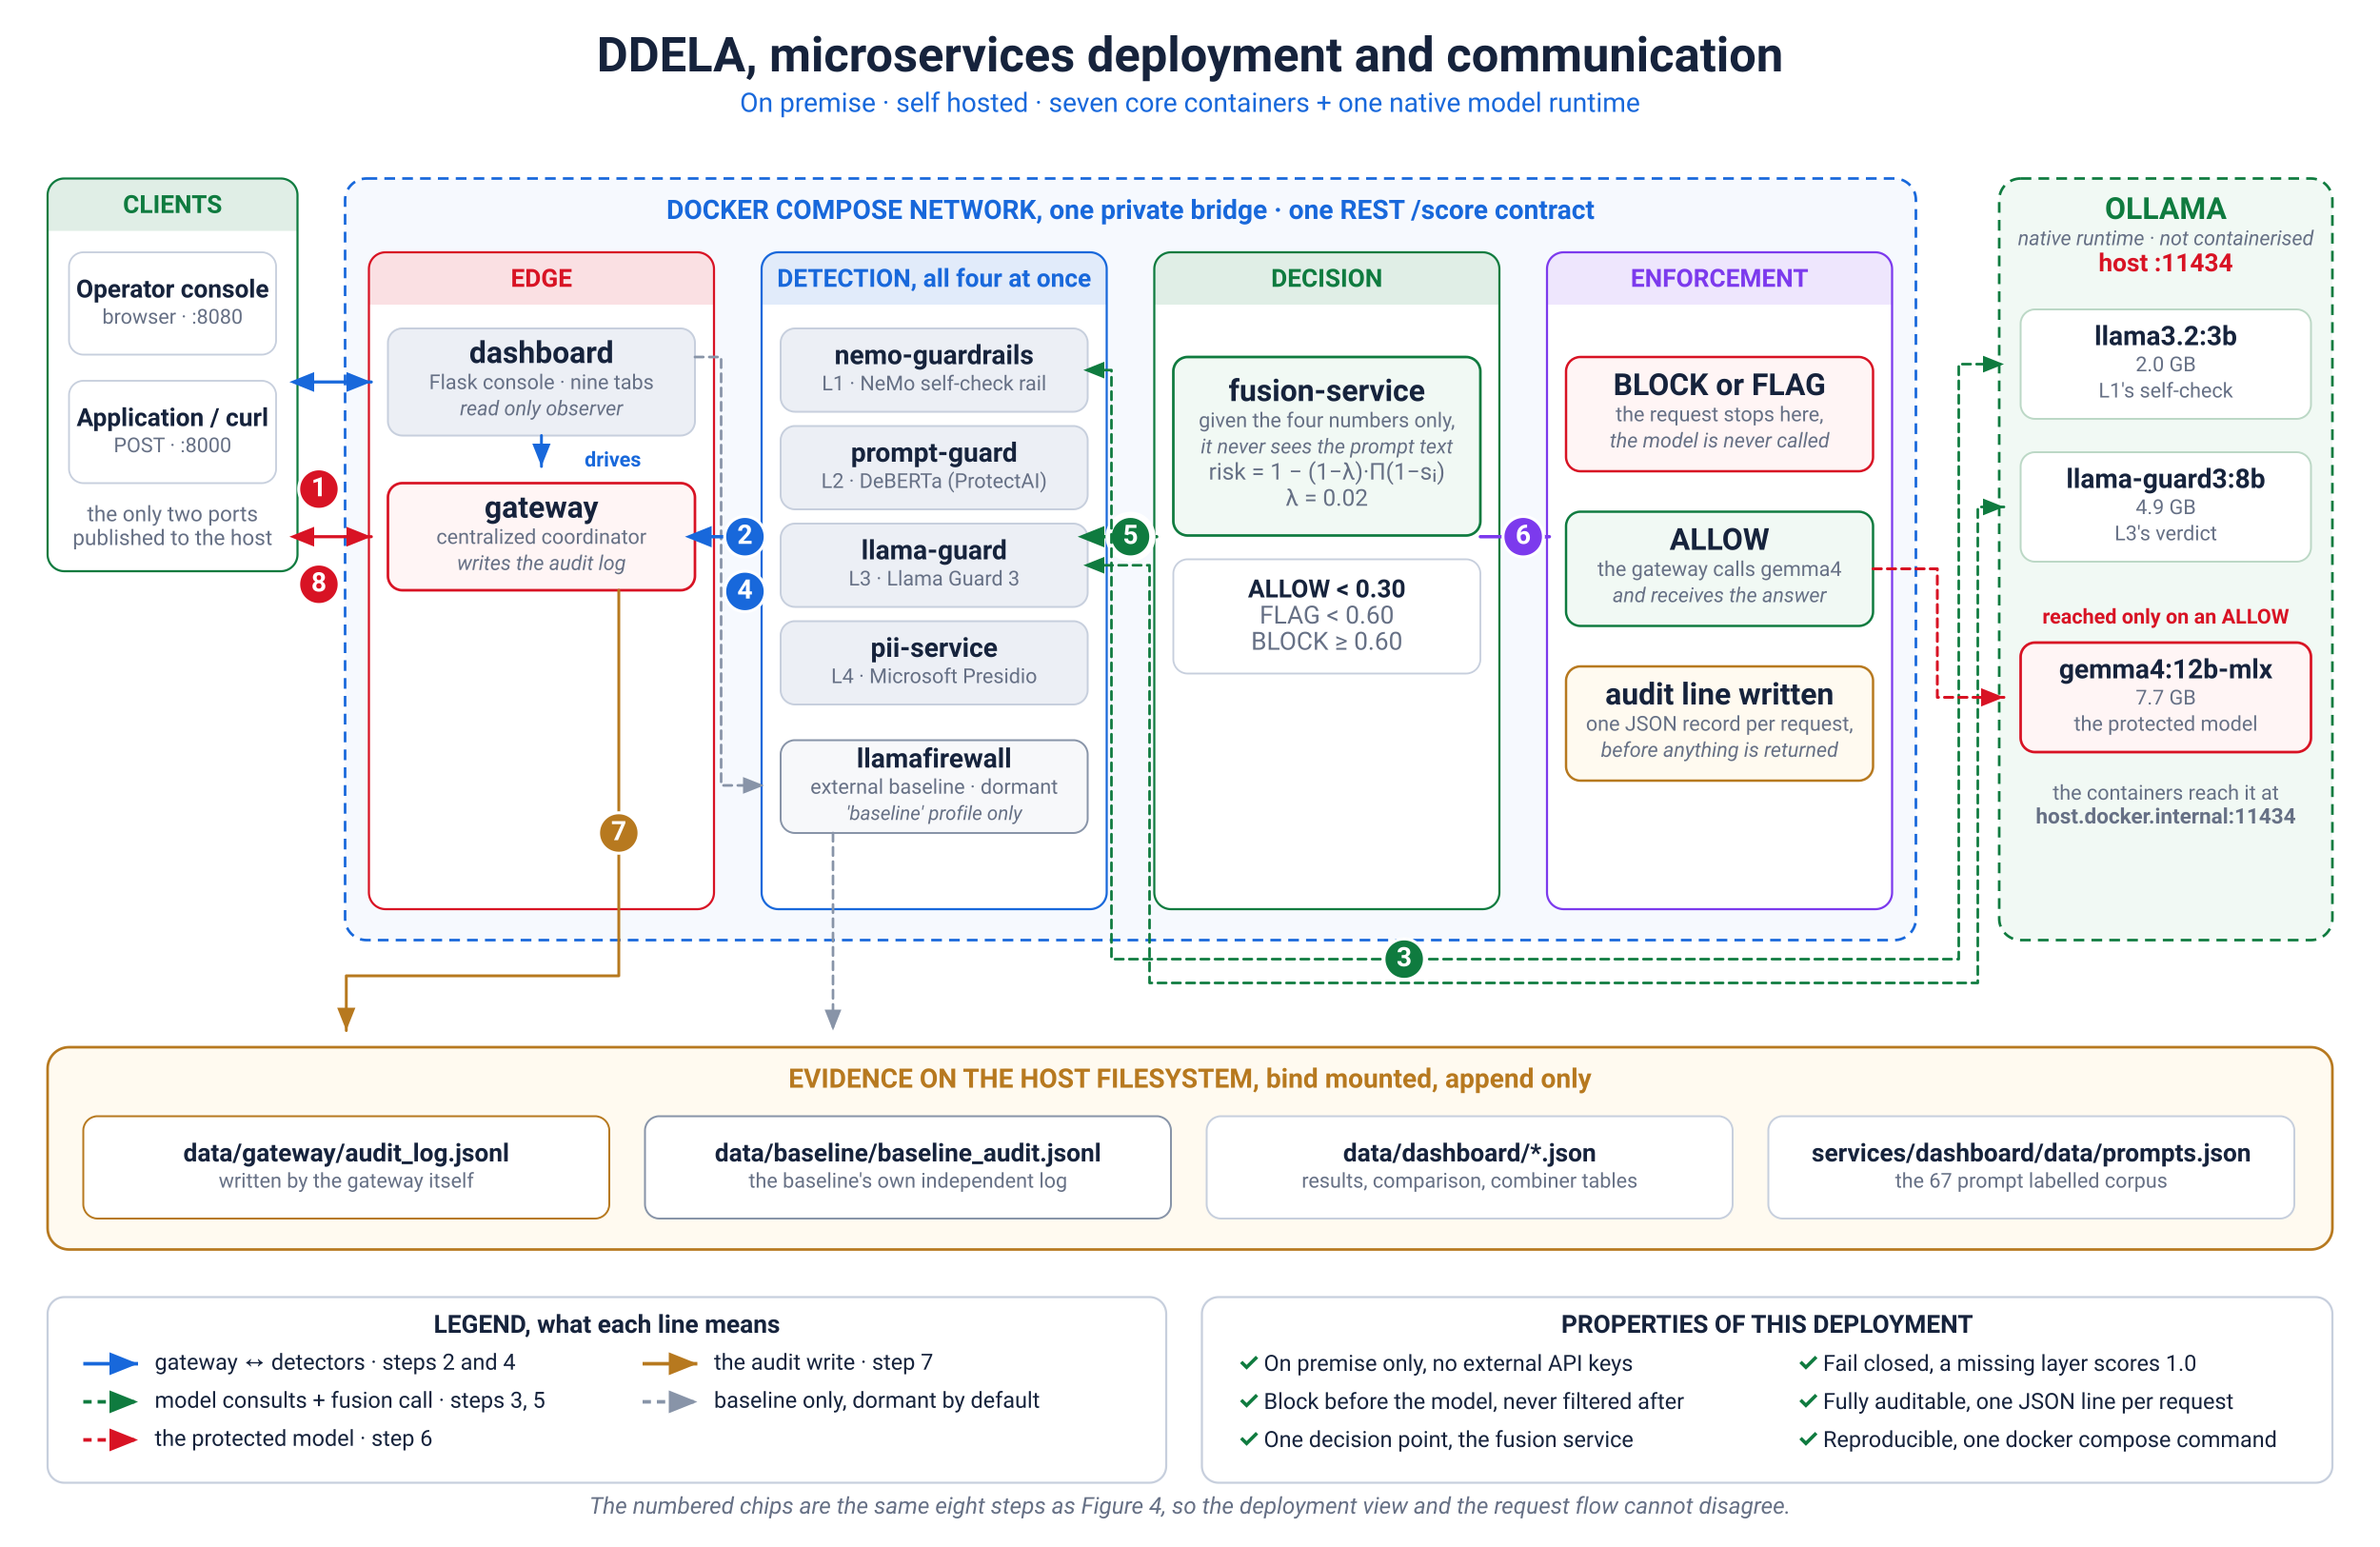
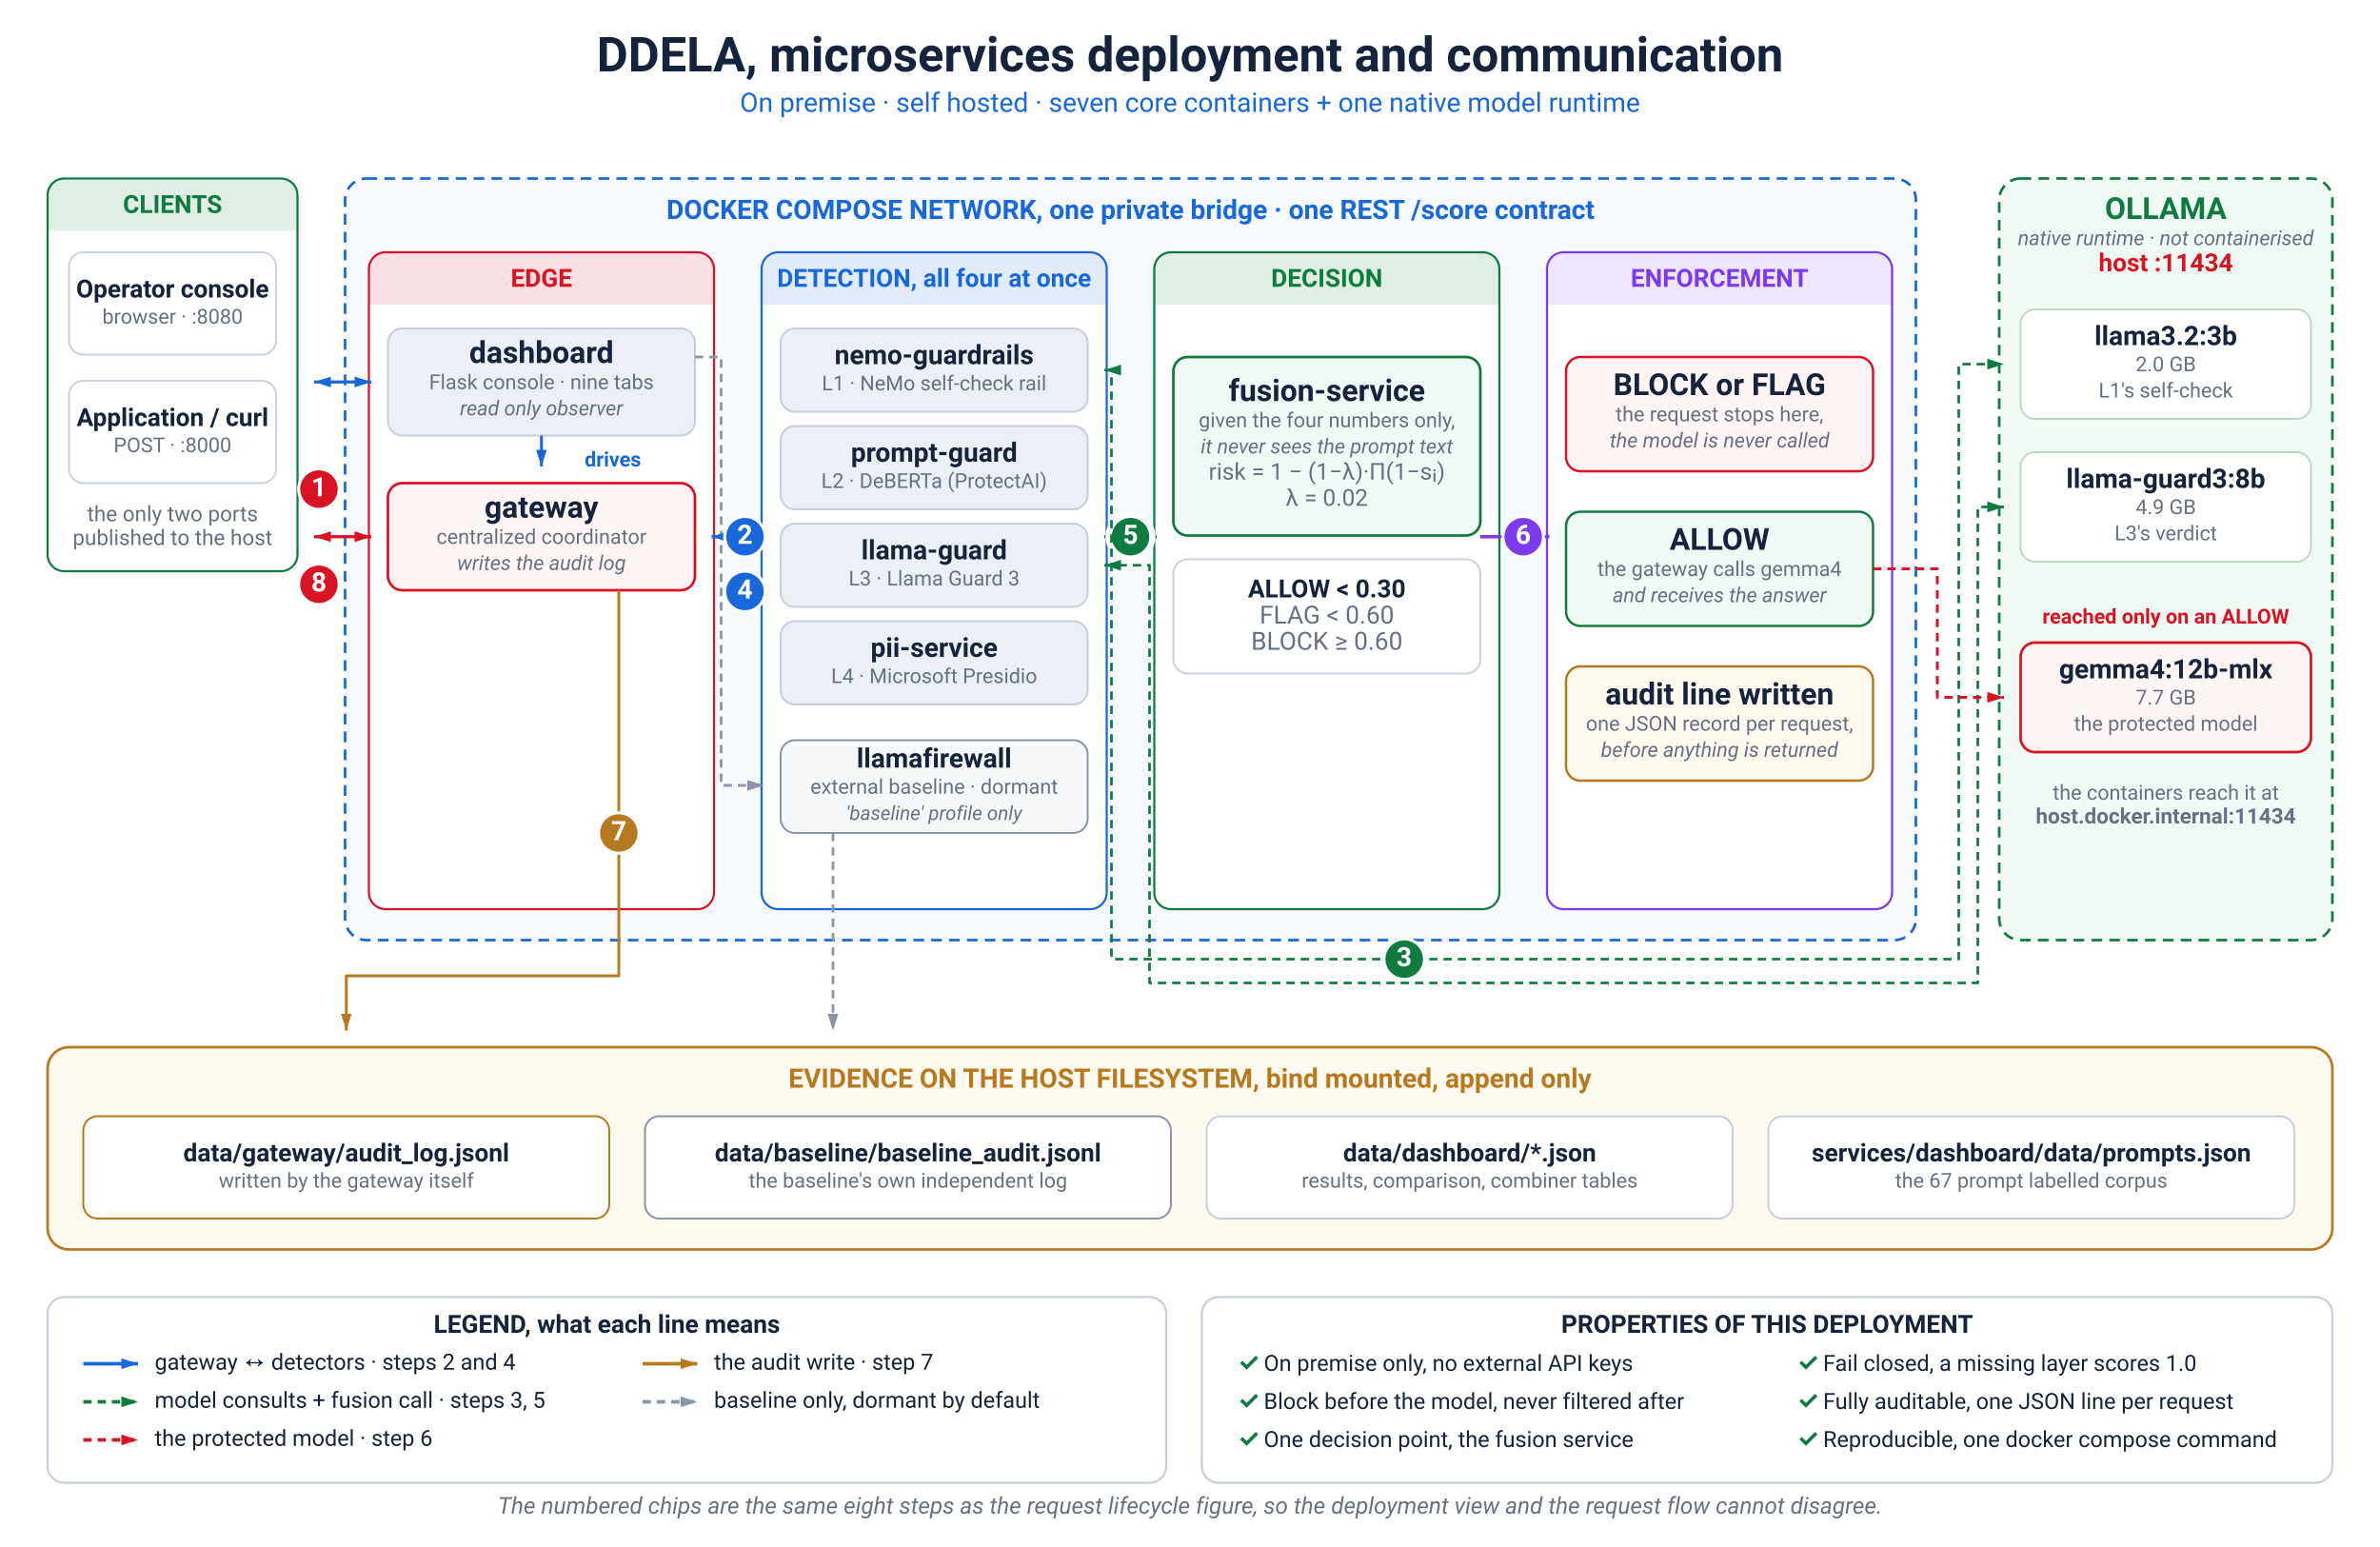
<svg xmlns="http://www.w3.org/2000/svg" viewBox="0 0 2000 1300" width="2000" height="1300" font-family="-apple-system, BlinkMacSystemFont, 'Segoe UI', Roboto, Helvetica, Arial, sans-serif">
  <rect width="2000" height="1300" fill="#ffffff" />
  <defs>
-     <marker id="ar-1f2d47" markerWidth="10" markerHeight="10" refX="8" refY="3.2" orient="auto">
-       <path d="M0,0 L8,3.2 L0,6.4 Z" fill="#1f2d47" />
-     </marker>
-     <marker id="ars-1f2d47" markerWidth="10" markerHeight="10" refX="0" refY="3.2" orient="auto-start-reverse">
-       <path d="M0,0 L8,3.2 L0,6.4 Z" fill="#1f2d47" />
-     </marker>
-     <marker id="ar-d81324" markerWidth="10" markerHeight="10" refX="8" refY="3.2" orient="auto">
-       <path d="M0,0 L8,3.2 L0,6.4 Z" fill="#d81324" />
-     </marker>
-     <marker id="ars-d81324" markerWidth="10" markerHeight="10" refX="0" refY="3.2" orient="auto-start-reverse">
-       <path d="M0,0 L8,3.2 L0,6.4 Z" fill="#d81324" />
-     </marker>
-     <marker id="ar-0f7b3f" markerWidth="10" markerHeight="10" refX="8" refY="3.2" orient="auto">
-       <path d="M0,0 L8,3.2 L0,6.4 Z" fill="#0f7b3f" />
-     </marker>
-     <marker id="ars-0f7b3f" markerWidth="10" markerHeight="10" refX="0" refY="3.2" orient="auto-start-reverse">
-       <path d="M0,0 L8,3.2 L0,6.4 Z" fill="#0f7b3f" />
-     </marker>
-     <marker id="ar-1868db" markerWidth="10" markerHeight="10" refX="8" refY="3.2" orient="auto">
-       <path d="M0,0 L8,3.2 L0,6.4 Z" fill="#1868db" />
-     </marker>
-     <marker id="ars-1868db" markerWidth="10" markerHeight="10" refX="0" refY="3.2" orient="auto-start-reverse">
-       <path d="M0,0 L8,3.2 L0,6.4 Z" fill="#1868db" />
-     </marker>
-     <marker id="ar-7c3aed" markerWidth="10" markerHeight="10" refX="8" refY="3.2" orient="auto">
-       <path d="M0,0 L8,3.2 L0,6.4 Z" fill="#7c3aed" />
-     </marker>
-     <marker id="ars-7c3aed" markerWidth="10" markerHeight="10" refX="0" refY="3.2" orient="auto-start-reverse">
-       <path d="M0,0 L8,3.2 L0,6.4 Z" fill="#7c3aed" />
-     </marker>
-     <marker id="ar-b7791f" markerWidth="10" markerHeight="10" refX="8" refY="3.2" orient="auto">
-       <path d="M0,0 L8,3.2 L0,6.4 Z" fill="#b7791f" />
-     </marker>
-     <marker id="ars-b7791f" markerWidth="10" markerHeight="10" refX="0" refY="3.2" orient="auto-start-reverse">
-       <path d="M0,0 L8,3.2 L0,6.4 Z" fill="#b7791f" />
-     </marker>
-     <marker id="ar-8894a8" markerWidth="10" markerHeight="10" refX="8" refY="3.2" orient="auto">
-       <path d="M0,0 L8,3.2 L0,6.4 Z" fill="#8894a8" />
-     </marker>
-     <marker id="ars-8894a8" markerWidth="10" markerHeight="10" refX="0" refY="3.2" orient="auto-start-reverse">
-       <path d="M0,0 L8,3.2 L0,6.4 Z" fill="#8894a8" />
+     <marker id="ar-1f2d47" markerUnits="userSpaceOnUse" markerWidth="14" markerHeight="9.0" refX="14" refY="4.5" orient="auto">
+       <path d="M0,0 L14,4.5 L0,9.0 Z" fill="#1f2d47" />
+     </marker>
+     <marker id="ars-1f2d47" markerUnits="userSpaceOnUse" markerWidth="14" markerHeight="9.0" refX="0" refY="4.5" orient="auto">
+       <path d="M14,0 L0,4.5 L14,9.0 Z" fill="#1f2d47" />
+     </marker>
+     <marker id="ar-d81324" markerUnits="userSpaceOnUse" markerWidth="14" markerHeight="9.0" refX="14" refY="4.5" orient="auto">
+       <path d="M0,0 L14,4.5 L0,9.0 Z" fill="#d81324" />
+     </marker>
+     <marker id="ars-d81324" markerUnits="userSpaceOnUse" markerWidth="14" markerHeight="9.0" refX="0" refY="4.5" orient="auto">
+       <path d="M14,0 L0,4.5 L14,9.0 Z" fill="#d81324" />
+     </marker>
+     <marker id="ar-0f7b3f" markerUnits="userSpaceOnUse" markerWidth="14" markerHeight="9.0" refX="14" refY="4.5" orient="auto">
+       <path d="M0,0 L14,4.5 L0,9.0 Z" fill="#0f7b3f" />
+     </marker>
+     <marker id="ars-0f7b3f" markerUnits="userSpaceOnUse" markerWidth="14" markerHeight="9.0" refX="0" refY="4.5" orient="auto">
+       <path d="M14,0 L0,4.5 L14,9.0 Z" fill="#0f7b3f" />
+     </marker>
+     <marker id="ar-1868db" markerUnits="userSpaceOnUse" markerWidth="14" markerHeight="9.0" refX="14" refY="4.5" orient="auto">
+       <path d="M0,0 L14,4.5 L0,9.0 Z" fill="#1868db" />
+     </marker>
+     <marker id="ars-1868db" markerUnits="userSpaceOnUse" markerWidth="14" markerHeight="9.0" refX="0" refY="4.5" orient="auto">
+       <path d="M14,0 L0,4.5 L14,9.0 Z" fill="#1868db" />
+     </marker>
+     <marker id="ar-7c3aed" markerUnits="userSpaceOnUse" markerWidth="14" markerHeight="9.0" refX="14" refY="4.5" orient="auto">
+       <path d="M0,0 L14,4.5 L0,9.0 Z" fill="#7c3aed" />
+     </marker>
+     <marker id="ars-7c3aed" markerUnits="userSpaceOnUse" markerWidth="14" markerHeight="9.0" refX="0" refY="4.5" orient="auto">
+       <path d="M14,0 L0,4.5 L14,9.0 Z" fill="#7c3aed" />
+     </marker>
+     <marker id="ar-b7791f" markerUnits="userSpaceOnUse" markerWidth="14" markerHeight="9.0" refX="14" refY="4.5" orient="auto">
+       <path d="M0,0 L14,4.5 L0,9.0 Z" fill="#b7791f" />
+     </marker>
+     <marker id="ars-b7791f" markerUnits="userSpaceOnUse" markerWidth="14" markerHeight="9.0" refX="0" refY="4.5" orient="auto">
+       <path d="M14,0 L0,4.5 L14,9.0 Z" fill="#b7791f" />
+     </marker>
+     <marker id="ar-8894a8" markerUnits="userSpaceOnUse" markerWidth="14" markerHeight="9.0" refX="14" refY="4.5" orient="auto">
+       <path d="M0,0 L14,4.5 L0,9.0 Z" fill="#8894a8" />
+     </marker>
+     <marker id="ars-8894a8" markerUnits="userSpaceOnUse" markerWidth="14" markerHeight="9.0" refX="0" refY="4.5" orient="auto">
+       <path d="M14,0 L0,4.5 L14,9.0 Z" fill="#8894a8" />
    </marker>
  </defs>
  <text x="1000.0" y="60" font-family="-apple-system, BlinkMacSystemFont, 'Segoe UI', Roboto, Helvetica, Arial, sans-serif" font-size="40.5" font-weight="bold" fill="#16233c" text-anchor="middle">DDELA, microservices deployment and communication</text>
  <text x="1000.0" y="94" font-family="-apple-system, BlinkMacSystemFont, 'Segoe UI', Roboto, Helvetica, Arial, sans-serif" font-size="22.5" font-weight="normal" fill="#1868db" text-anchor="middle">On premise · self hosted · seven core containers + one native model runtime</text>
  <rect x="40" y="150" width="210" height="330" rx="14" fill="#ffffff" stroke="#0f7b3f" stroke-width="1.8" />
  <path d="M40,194 L40,164 Q40,150 54,150 L236,150 Q250,150 250,164 L250,194 Z" fill="#0f7b3f" opacity="0.13" />
  <text x="145.0" y="179" font-family="-apple-system, BlinkMacSystemFont, 'Segoe UI', Roboto, Helvetica, Arial, sans-serif" font-size="21.0" font-weight="bold" fill="#0f7b3f" text-anchor="middle">CLIENTS</text>
  <rect x="58" y="212" width="174" height="86" rx="12" fill="#ffffff" stroke="#c7cfdd" stroke-width="1.5" />
  <text x="145.0" y="250.0" font-family="-apple-system, BlinkMacSystemFont, 'Segoe UI', Roboto, Helvetica, Arial, sans-serif" font-size="21.0" font-weight="bold" fill="#16233c" text-anchor="middle">Operator console</text>
  <text x="145.0" y="272.0" font-family="-apple-system, BlinkMacSystemFont, 'Segoe UI', Roboto, Helvetica, Arial, sans-serif" font-size="17.25" font-weight="normal" fill="#667085" text-anchor="middle">browser · :8080</text>
  <rect x="58" y="320" width="174" height="86" rx="12" fill="#ffffff" stroke="#c7cfdd" stroke-width="1.5" />
  <text x="145.0" y="358.0" font-family="-apple-system, BlinkMacSystemFont, 'Segoe UI', Roboto, Helvetica, Arial, sans-serif" font-size="21.0" font-weight="bold" fill="#16233c" text-anchor="middle">Application / curl</text>
  <text x="145.0" y="380.0" font-family="-apple-system, BlinkMacSystemFont, 'Segoe UI', Roboto, Helvetica, Arial, sans-serif" font-size="17.25" font-weight="normal" fill="#667085" text-anchor="middle">POST · :8000</text>
  <text x="145" y="438" font-family="-apple-system, BlinkMacSystemFont, 'Segoe UI', Roboto, Helvetica, Arial, sans-serif" font-size="18.0" font-weight="normal" fill="#667085" text-anchor="middle">the only two ports</text>
  <text x="145" y="458" font-family="-apple-system, BlinkMacSystemFont, 'Segoe UI', Roboto, Helvetica, Arial, sans-serif" font-size="18.0" font-weight="normal" fill="#667085" text-anchor="middle">published to the host</text>
  <rect x="290" y="150" width="1320" height="640" rx="18" fill="#f6f9fe" stroke="#1868db" stroke-width="2.2" stroke-dasharray="9 6" />
  <text x="950.0" y="184" font-family="-apple-system, BlinkMacSystemFont, 'Segoe UI', Roboto, Helvetica, Arial, sans-serif" font-size="22.5" font-weight="bold" fill="#1868db" text-anchor="middle">DOCKER COMPOSE NETWORK, one private bridge · one REST /score contract</text>
  <rect x="310" y="212" width="290" height="552" rx="14" fill="#ffffff" stroke="#d81324" stroke-width="1.8" />
  <path d="M310,256 L310,226 Q310,212 324,212 L586,212 Q600,212 600,226 L600,256 Z" fill="#d81324" opacity="0.13" />
  <text x="455.0" y="241" font-family="-apple-system, BlinkMacSystemFont, 'Segoe UI', Roboto, Helvetica, Arial, sans-serif" font-size="21.0" font-weight="bold" fill="#d81324" text-anchor="middle">EDGE</text>
  <rect x="640" y="212" width="290" height="552" rx="14" fill="#ffffff" stroke="#1868db" stroke-width="1.8" />
  <path d="M640,256 L640,226 Q640,212 654,212 L916,212 Q930,212 930,226 L930,256 Z" fill="#1868db" opacity="0.13" />
  <text x="785.0" y="241" font-family="-apple-system, BlinkMacSystemFont, 'Segoe UI', Roboto, Helvetica, Arial, sans-serif" font-size="21.0" font-weight="bold" fill="#1868db" text-anchor="middle">DETECTION, all four at once</text>
  <rect x="970" y="212" width="290" height="552" rx="14" fill="#ffffff" stroke="#0f7b3f" stroke-width="1.8" />
  <path d="M970,256 L970,226 Q970,212 984,212 L1246,212 Q1260,212 1260,226 L1260,256 Z" fill="#0f7b3f" opacity="0.13" />
  <text x="1115.0" y="241" font-family="-apple-system, BlinkMacSystemFont, 'Segoe UI', Roboto, Helvetica, Arial, sans-serif" font-size="21.0" font-weight="bold" fill="#0f7b3f" text-anchor="middle">DECISION</text>
  <rect x="1300" y="212" width="290" height="552" rx="14" fill="#ffffff" stroke="#7c3aed" stroke-width="1.8" />
  <path d="M1300,256 L1300,226 Q1300,212 1314,212 L1576,212 Q1590,212 1590,226 L1590,256 Z" fill="#7c3aed" opacity="0.13" />
  <text x="1445.0" y="241" font-family="-apple-system, BlinkMacSystemFont, 'Segoe UI', Roboto, Helvetica, Arial, sans-serif" font-size="21.0" font-weight="bold" fill="#7c3aed" text-anchor="middle">ENFORCEMENT</text>
  <rect x="326" y="276" width="258" height="90" rx="12" fill="#eceff5" stroke="#c7cfdd" stroke-width="1.6" />
  <text x="455.0" y="305.0" font-family="-apple-system, BlinkMacSystemFont, 'Segoe UI', Roboto, Helvetica, Arial, sans-serif" font-size="25.5" font-weight="bold" fill="#16233c" text-anchor="middle">dashboard</text>
  <text x="455.0" y="327.0" font-family="-apple-system, BlinkMacSystemFont, 'Segoe UI', Roboto, Helvetica, Arial, sans-serif" font-size="17.25" font-weight="normal" fill="#667085" text-anchor="middle">Flask console · nine tabs</text>
  <text x="455.0" y="349.0" font-family="-apple-system, BlinkMacSystemFont, 'Segoe UI', Roboto, Helvetica, Arial, sans-serif" font-size="17.25" font-weight="normal" fill="#667085" text-anchor="middle" font-style="italic">read only observer</text>
  <rect x="326" y="406" width="258" height="90" rx="12" fill="#fff5f5" stroke="#d81324" stroke-width="2.2" />
  <text x="455.0" y="435.0" font-family="-apple-system, BlinkMacSystemFont, 'Segoe UI', Roboto, Helvetica, Arial, sans-serif" font-size="25.5" font-weight="bold" fill="#16233c" text-anchor="middle">gateway</text>
  <text x="455.0" y="457.0" font-family="-apple-system, BlinkMacSystemFont, 'Segoe UI', Roboto, Helvetica, Arial, sans-serif" font-size="17.25" font-weight="normal" fill="#667085" text-anchor="middle">centralized coordinator</text>
  <text x="455.0" y="479.0" font-family="-apple-system, BlinkMacSystemFont, 'Segoe UI', Roboto, Helvetica, Arial, sans-serif" font-size="17.25" font-weight="normal" fill="#667085" text-anchor="middle" font-style="italic">writes the audit log</text>
  <rect x="656" y="276" width="258" height="70" rx="12" fill="#eceff5" stroke="#c7cfdd" stroke-width="1.6" />
  <text x="785.0" y="306.0" font-family="-apple-system, BlinkMacSystemFont, 'Segoe UI', Roboto, Helvetica, Arial, sans-serif" font-size="22.5" font-weight="bold" fill="#16233c" text-anchor="middle">nemo-guardrails</text>
  <text x="785.0" y="328.0" font-family="-apple-system, BlinkMacSystemFont, 'Segoe UI', Roboto, Helvetica, Arial, sans-serif" font-size="17.25" font-weight="normal" fill="#667085" text-anchor="middle">L1 · NeMo self-check rail</text>
  <rect x="656" y="358" width="258" height="70" rx="12" fill="#eceff5" stroke="#c7cfdd" stroke-width="1.6" />
  <text x="785.0" y="388.0" font-family="-apple-system, BlinkMacSystemFont, 'Segoe UI', Roboto, Helvetica, Arial, sans-serif" font-size="22.5" font-weight="bold" fill="#16233c" text-anchor="middle">prompt-guard</text>
  <text x="785.0" y="410.0" font-family="-apple-system, BlinkMacSystemFont, 'Segoe UI', Roboto, Helvetica, Arial, sans-serif" font-size="17.25" font-weight="normal" fill="#667085" text-anchor="middle">L2 · DeBERTa (ProtectAI)</text>
  <rect x="656" y="440" width="258" height="70" rx="12" fill="#eceff5" stroke="#c7cfdd" stroke-width="1.6" />
  <text x="785.0" y="470.0" font-family="-apple-system, BlinkMacSystemFont, 'Segoe UI', Roboto, Helvetica, Arial, sans-serif" font-size="22.5" font-weight="bold" fill="#16233c" text-anchor="middle">llama-guard</text>
  <text x="785.0" y="492.0" font-family="-apple-system, BlinkMacSystemFont, 'Segoe UI', Roboto, Helvetica, Arial, sans-serif" font-size="17.25" font-weight="normal" fill="#667085" text-anchor="middle">L3 · Llama Guard 3</text>
  <rect x="656" y="522" width="258" height="70" rx="12" fill="#eceff5" stroke="#c7cfdd" stroke-width="1.6" />
  <text x="785.0" y="552.0" font-family="-apple-system, BlinkMacSystemFont, 'Segoe UI', Roboto, Helvetica, Arial, sans-serif" font-size="22.5" font-weight="bold" fill="#16233c" text-anchor="middle">pii-service</text>
  <text x="785.0" y="574.0" font-family="-apple-system, BlinkMacSystemFont, 'Segoe UI', Roboto, Helvetica, Arial, sans-serif" font-size="17.25" font-weight="normal" fill="#667085" text-anchor="middle">L4 · Microsoft Presidio</text>
  <rect x="656" y="622" width="258" height="78" rx="12" fill="#f7f8fa" stroke="#8894a8" stroke-width="1.6" />
  <text x="785.0" y="645.0" font-family="-apple-system, BlinkMacSystemFont, 'Segoe UI', Roboto, Helvetica, Arial, sans-serif" font-size="22.5" font-weight="bold" fill="#16233c" text-anchor="middle">llamafirewall</text>
  <text x="785.0" y="667.0" font-family="-apple-system, BlinkMacSystemFont, 'Segoe UI', Roboto, Helvetica, Arial, sans-serif" font-size="17.25" font-weight="normal" fill="#667085" text-anchor="middle">external baseline · dormant</text>
  <text x="785.0" y="689.0" font-family="-apple-system, BlinkMacSystemFont, 'Segoe UI', Roboto, Helvetica, Arial, sans-serif" font-size="16.5" font-weight="normal" fill="#667085" text-anchor="middle" font-style="italic">'baseline' profile only</text>
  <rect x="986" y="300" width="258" height="150" rx="12" fill="#f1f9f4" stroke="#0f7b3f" stroke-width="2.2" />
  <text x="1115.0" y="337.0" font-family="-apple-system, BlinkMacSystemFont, 'Segoe UI', Roboto, Helvetica, Arial, sans-serif" font-size="25.5" font-weight="bold" fill="#16233c" text-anchor="middle">fusion-service</text>
  <text x="1115.0" y="359.0" font-family="-apple-system, BlinkMacSystemFont, 'Segoe UI', Roboto, Helvetica, Arial, sans-serif" font-size="17.25" font-weight="normal" fill="#667085" text-anchor="middle">given the four numbers only,</text>
  <text x="1115.0" y="381.0" font-family="-apple-system, BlinkMacSystemFont, 'Segoe UI', Roboto, Helvetica, Arial, sans-serif" font-size="17.25" font-weight="normal" fill="#667085" text-anchor="middle" font-style="italic">it never sees the prompt text</text>
  <text x="1115.0" y="403.0" font-family="-apple-system, BlinkMacSystemFont, 'Segoe UI', Roboto, Helvetica, Arial, sans-serif" font-size="19.5" font-weight="normal" fill="#667085" text-anchor="middle">risk = 1 − (1−λ)·Π(1−sᵢ)</text>
  <text x="1115.0" y="425.0" font-family="-apple-system, BlinkMacSystemFont, 'Segoe UI', Roboto, Helvetica, Arial, sans-serif" font-size="19.5" font-weight="normal" fill="#667085" text-anchor="middle">λ = 0.02</text>
  <rect x="986" y="470" width="258" height="96" rx="12" fill="#ffffff" stroke="#c7cfdd" stroke-width="1.5" />
  <text x="1115.0" y="502.0" font-family="-apple-system, BlinkMacSystemFont, 'Segoe UI', Roboto, Helvetica, Arial, sans-serif" font-size="21.0" font-weight="bold" fill="#16233c" text-anchor="middle">ALLOW &lt; 0.30</text>
  <text x="1115.0" y="524.0" font-family="-apple-system, BlinkMacSystemFont, 'Segoe UI', Roboto, Helvetica, Arial, sans-serif" font-size="21.0" font-weight="normal" fill="#667085" text-anchor="middle">FLAG &lt; 0.60</text>
  <text x="1115.0" y="546.0" font-family="-apple-system, BlinkMacSystemFont, 'Segoe UI', Roboto, Helvetica, Arial, sans-serif" font-size="21.0" font-weight="normal" fill="#667085" text-anchor="middle">BLOCK ≥ 0.60</text>
  <rect x="1316" y="300" width="258" height="96" rx="12" fill="#fff5f5" stroke="#d81324" stroke-width="2" />
  <text x="1445.0" y="332.0" font-family="-apple-system, BlinkMacSystemFont, 'Segoe UI', Roboto, Helvetica, Arial, sans-serif" font-size="25.5" font-weight="bold" fill="#16233c" text-anchor="middle">BLOCK or FLAG</text>
  <text x="1445.0" y="354.0" font-family="-apple-system, BlinkMacSystemFont, 'Segoe UI', Roboto, Helvetica, Arial, sans-serif" font-size="17.25" font-weight="normal" fill="#667085" text-anchor="middle">the request stops here,</text>
  <text x="1445.0" y="376.0" font-family="-apple-system, BlinkMacSystemFont, 'Segoe UI', Roboto, Helvetica, Arial, sans-serif" font-size="17.25" font-weight="normal" fill="#667085" text-anchor="middle" font-style="italic">the model is never called</text>
  <rect x="1316" y="430" width="258" height="96" rx="12" fill="#f1f9f4" stroke="#0f7b3f" stroke-width="2" />
  <text x="1445.0" y="462.0" font-family="-apple-system, BlinkMacSystemFont, 'Segoe UI', Roboto, Helvetica, Arial, sans-serif" font-size="25.5" font-weight="bold" fill="#16233c" text-anchor="middle">ALLOW</text>
  <text x="1445.0" y="484.0" font-family="-apple-system, BlinkMacSystemFont, 'Segoe UI', Roboto, Helvetica, Arial, sans-serif" font-size="17.25" font-weight="normal" fill="#667085" text-anchor="middle">the gateway calls gemma4</text>
  <text x="1445.0" y="506.0" font-family="-apple-system, BlinkMacSystemFont, 'Segoe UI', Roboto, Helvetica, Arial, sans-serif" font-size="17.25" font-weight="normal" fill="#667085" text-anchor="middle" font-style="italic">and receives the answer</text>
  <rect x="1316" y="560" width="258" height="96" rx="12" fill="#fffaf0" stroke="#b7791f" stroke-width="2" />
  <text x="1445.0" y="592.0" font-family="-apple-system, BlinkMacSystemFont, 'Segoe UI', Roboto, Helvetica, Arial, sans-serif" font-size="25.5" font-weight="bold" fill="#16233c" text-anchor="middle">audit line written</text>
  <text x="1445.0" y="614.0" font-family="-apple-system, BlinkMacSystemFont, 'Segoe UI', Roboto, Helvetica, Arial, sans-serif" font-size="17.25" font-weight="normal" fill="#667085" text-anchor="middle">one JSON record per request,</text>
  <text x="1445.0" y="636.0" font-family="-apple-system, BlinkMacSystemFont, 'Segoe UI', Roboto, Helvetica, Arial, sans-serif" font-size="17.25" font-weight="normal" fill="#667085" text-anchor="middle" font-style="italic">before anything is returned</text>
  <rect x="1680" y="150" width="280" height="640" rx="18" fill="#f1f9f4" stroke="#0f7b3f" stroke-width="2.2" stroke-dasharray="9 6" />
  <text x="1820.0" y="184" font-family="-apple-system, BlinkMacSystemFont, 'Segoe UI', Roboto, Helvetica, Arial, sans-serif" font-size="25.5" font-weight="bold" fill="#0f7b3f" text-anchor="middle">OLLAMA</text>
  <text x="1820.0" y="206" font-family="-apple-system, BlinkMacSystemFont, 'Segoe UI', Roboto, Helvetica, Arial, sans-serif" font-size="17.25" font-weight="normal" fill="#667085" text-anchor="middle" font-style="italic">native runtime · not containerised</text>
  <text x="1820.0" y="228" font-family="-apple-system, BlinkMacSystemFont, 'Segoe UI', Roboto, Helvetica, Arial, sans-serif" font-size="21.0" font-weight="bold" fill="#d81324" text-anchor="middle">host :11434</text>
  <rect x="1698" y="260" width="244" height="92" rx="12" fill="#ffffff" stroke="#bcd8c6" stroke-width="1.6" />
  <text x="1820.0" y="290.0" font-family="-apple-system, BlinkMacSystemFont, 'Segoe UI', Roboto, Helvetica, Arial, sans-serif" font-size="22.5" font-weight="bold" fill="#16233c" text-anchor="middle">llama3.2:3b</text>
  <text x="1820.0" y="312.0" font-family="-apple-system, BlinkMacSystemFont, 'Segoe UI', Roboto, Helvetica, Arial, sans-serif" font-size="17.25" font-weight="normal" fill="#667085" text-anchor="middle">2.0 GB</text>
  <text x="1820.0" y="334.0" font-family="-apple-system, BlinkMacSystemFont, 'Segoe UI', Roboto, Helvetica, Arial, sans-serif" font-size="17.25" font-weight="normal" fill="#667085" text-anchor="middle">L1's self-check</text>
  <rect x="1698" y="380" width="244" height="92" rx="12" fill="#ffffff" stroke="#bcd8c6" stroke-width="1.6" />
  <text x="1820.0" y="410.0" font-family="-apple-system, BlinkMacSystemFont, 'Segoe UI', Roboto, Helvetica, Arial, sans-serif" font-size="22.5" font-weight="bold" fill="#16233c" text-anchor="middle">llama-guard3:8b</text>
  <text x="1820.0" y="432.0" font-family="-apple-system, BlinkMacSystemFont, 'Segoe UI', Roboto, Helvetica, Arial, sans-serif" font-size="17.25" font-weight="normal" fill="#667085" text-anchor="middle">4.9 GB</text>
  <text x="1820.0" y="454.0" font-family="-apple-system, BlinkMacSystemFont, 'Segoe UI', Roboto, Helvetica, Arial, sans-serif" font-size="17.25" font-weight="normal" fill="#667085" text-anchor="middle">L3's verdict</text>
  <rect x="1698" y="540" width="244" height="92" rx="12" fill="#fff5f5" stroke="#d81324" stroke-width="2.2" />
  <text x="1820.0" y="570.0" font-family="-apple-system, BlinkMacSystemFont, 'Segoe UI', Roboto, Helvetica, Arial, sans-serif" font-size="22.5" font-weight="bold" fill="#16233c" text-anchor="middle">gemma4:12b-mlx</text>
  <text x="1820.0" y="592.0" font-family="-apple-system, BlinkMacSystemFont, 'Segoe UI', Roboto, Helvetica, Arial, sans-serif" font-size="17.25" font-weight="normal" fill="#667085" text-anchor="middle">7.7 GB</text>
  <text x="1820.0" y="614.0" font-family="-apple-system, BlinkMacSystemFont, 'Segoe UI', Roboto, Helvetica, Arial, sans-serif" font-size="17.25" font-weight="normal" fill="#667085" text-anchor="middle">the protected model</text>
  <text x="1820.0" y="524" font-family="-apple-system, BlinkMacSystemFont, 'Segoe UI', Roboto, Helvetica, Arial, sans-serif" font-size="17.25" font-weight="bold" fill="#d81324" text-anchor="middle">reached only on an ALLOW</text>
  <text x="1820.0" y="672" font-family="-apple-system, BlinkMacSystemFont, 'Segoe UI', Roboto, Helvetica, Arial, sans-serif" font-size="17.25" font-weight="normal" fill="#667085" text-anchor="middle">the containers reach it at</text>
  <text x="1820.0" y="692" font-family="-apple-system, BlinkMacSystemFont, 'Segoe UI', Roboto, Helvetica, Arial, sans-serif" font-size="18.0" font-weight="bold" fill="#667085" text-anchor="middle">host.docker.internal:11434</text>
  <rect x="40" y="880" width="1920" height="170" rx="18" fill="#fffaf0" stroke="#b7791f" stroke-width="2.2" />
  <text x="1000" y="914" font-family="-apple-system, BlinkMacSystemFont, 'Segoe UI', Roboto, Helvetica, Arial, sans-serif" font-size="22.5" font-weight="bold" fill="#b7791f" text-anchor="middle">EVIDENCE ON THE HOST FILESYSTEM, bind mounted, append only</text>
  <rect x="70" y="938" width="442" height="86" rx="12" fill="#ffffff" stroke="#b7791f" stroke-width="1.6" />
  <text x="291.0" y="976.0" font-family="-apple-system, BlinkMacSystemFont, 'Segoe UI', Roboto, Helvetica, Arial, sans-serif" font-size="21.0" font-weight="bold" fill="#16233c" text-anchor="middle">data/gateway/audit_log.jsonl</text>
  <text x="291.0" y="998.0" font-family="-apple-system, BlinkMacSystemFont, 'Segoe UI', Roboto, Helvetica, Arial, sans-serif" font-size="17.25" font-weight="normal" fill="#667085" text-anchor="middle">written by the gateway itself</text>
  <rect x="542" y="938" width="442" height="86" rx="12" fill="#ffffff" stroke="#8894a8" stroke-width="1.6" />
  <text x="763.0" y="976.0" font-family="-apple-system, BlinkMacSystemFont, 'Segoe UI', Roboto, Helvetica, Arial, sans-serif" font-size="21.0" font-weight="bold" fill="#16233c" text-anchor="middle">data/baseline/baseline_audit.jsonl</text>
  <text x="763.0" y="998.0" font-family="-apple-system, BlinkMacSystemFont, 'Segoe UI', Roboto, Helvetica, Arial, sans-serif" font-size="17.25" font-weight="normal" fill="#667085" text-anchor="middle">the baseline's own independent log</text>
  <rect x="1014" y="938" width="442" height="86" rx="12" fill="#ffffff" stroke="#c7cfdd" stroke-width="1.6" />
  <text x="1235.0" y="976.0" font-family="-apple-system, BlinkMacSystemFont, 'Segoe UI', Roboto, Helvetica, Arial, sans-serif" font-size="21.0" font-weight="bold" fill="#16233c" text-anchor="middle">data/dashboard/*.json</text>
  <text x="1235.0" y="998.0" font-family="-apple-system, BlinkMacSystemFont, 'Segoe UI', Roboto, Helvetica, Arial, sans-serif" font-size="17.25" font-weight="normal" fill="#667085" text-anchor="middle">results, comparison, combiner tables</text>
  <rect x="1486" y="938" width="442" height="86" rx="12" fill="#ffffff" stroke="#c7cfdd" stroke-width="1.6" />
  <text x="1707.0" y="976.0" font-family="-apple-system, BlinkMacSystemFont, 'Segoe UI', Roboto, Helvetica, Arial, sans-serif" font-size="21.0" font-weight="bold" fill="#16233c" text-anchor="middle">services/dashboard/data/prompts.json</text>
  <text x="1707.0" y="998.0" font-family="-apple-system, BlinkMacSystemFont, 'Segoe UI', Roboto, Helvetica, Arial, sans-serif" font-size="17.25" font-weight="normal" fill="#667085" text-anchor="middle">the 67 prompt labelled corpus</text>
  <rect x="40" y="1090" width="940" height="156" rx="14" fill="#ffffff" stroke="#c7cfdd" stroke-width="1.8" />
  <text x="510" y="1120" font-family="-apple-system, BlinkMacSystemFont, 'Segoe UI', Roboto, Helvetica, Arial, sans-serif" font-size="21.0" font-weight="bold" fill="#16233c" text-anchor="middle">LEGEND, what each line means</text>
  <path d="M70,1146 L116,1146" stroke="#1868db" stroke-width="3" marker-end="url(#ar-1868db)" />
  <text x="130" y="1151" font-family="-apple-system, BlinkMacSystemFont, 'Segoe UI', Roboto, Helvetica, Arial, sans-serif" font-size="18.75" font-weight="normal" fill="#16233c" text-anchor="start">gateway ↔ detectors · steps 2 and 4</text>
  <path d="M70,1178 L116,1178" stroke="#0f7b3f" stroke-width="3" stroke-dasharray="7 5" marker-end="url(#ar-0f7b3f)" />
  <text x="130" y="1183" font-family="-apple-system, BlinkMacSystemFont, 'Segoe UI', Roboto, Helvetica, Arial, sans-serif" font-size="18.75" font-weight="normal" fill="#16233c" text-anchor="start">model consults + fusion call · steps 3, 5</text>
  <path d="M70,1210 L116,1210" stroke="#d81324" stroke-width="3" stroke-dasharray="7 5" marker-end="url(#ar-d81324)" />
  <text x="130" y="1215" font-family="-apple-system, BlinkMacSystemFont, 'Segoe UI', Roboto, Helvetica, Arial, sans-serif" font-size="18.75" font-weight="normal" fill="#16233c" text-anchor="start">the protected model  ·  step 6</text>
  <path d="M540,1146 L586,1146" stroke="#b7791f" stroke-width="3" marker-end="url(#ar-b7791f)" />
  <text x="600" y="1151" font-family="-apple-system, BlinkMacSystemFont, 'Segoe UI', Roboto, Helvetica, Arial, sans-serif" font-size="18.75" font-weight="normal" fill="#16233c" text-anchor="start">the audit write  ·  step 7</text>
  <path d="M540,1178 L586,1178" stroke="#8894a8" stroke-width="3" stroke-dasharray="7 5" marker-end="url(#ar-8894a8)" />
  <text x="600" y="1183" font-family="-apple-system, BlinkMacSystemFont, 'Segoe UI', Roboto, Helvetica, Arial, sans-serif" font-size="18.75" font-weight="normal" fill="#16233c" text-anchor="start">baseline only, dormant by default</text>
  <rect x="1010" y="1090" width="950" height="156" rx="14" fill="#ffffff" stroke="#c7cfdd" stroke-width="1.8" />
  <text x="1485" y="1120" font-family="-apple-system, BlinkMacSystemFont, 'Segoe UI', Roboto, Helvetica, Arial, sans-serif" font-size="21.0" font-weight="bold" fill="#16233c" text-anchor="middle">PROPERTIES OF THIS DEPLOYMENT</text>
  <text x="1040" y="1152" font-family="-apple-system, BlinkMacSystemFont, 'Segoe UI', Roboto, Helvetica, Arial, sans-serif" font-size="21.0" font-weight="bold" fill="#0f7b3f" text-anchor="start">✓</text>
  <text x="1062" y="1152" font-family="-apple-system, BlinkMacSystemFont, 'Segoe UI', Roboto, Helvetica, Arial, sans-serif" font-size="18.75" font-weight="normal" fill="#16233c" text-anchor="start">On premise only, no external API keys</text>
  <text x="1510" y="1152" font-family="-apple-system, BlinkMacSystemFont, 'Segoe UI', Roboto, Helvetica, Arial, sans-serif" font-size="21.0" font-weight="bold" fill="#0f7b3f" text-anchor="start">✓</text>
  <text x="1532" y="1152" font-family="-apple-system, BlinkMacSystemFont, 'Segoe UI', Roboto, Helvetica, Arial, sans-serif" font-size="18.75" font-weight="normal" fill="#16233c" text-anchor="start">Fail closed, a missing layer scores 1.0</text>
  <text x="1040" y="1184" font-family="-apple-system, BlinkMacSystemFont, 'Segoe UI', Roboto, Helvetica, Arial, sans-serif" font-size="21.0" font-weight="bold" fill="#0f7b3f" text-anchor="start">✓</text>
  <text x="1062" y="1184" font-family="-apple-system, BlinkMacSystemFont, 'Segoe UI', Roboto, Helvetica, Arial, sans-serif" font-size="18.75" font-weight="normal" fill="#16233c" text-anchor="start">Block before the model, never filtered after</text>
  <text x="1510" y="1184" font-family="-apple-system, BlinkMacSystemFont, 'Segoe UI', Roboto, Helvetica, Arial, sans-serif" font-size="21.0" font-weight="bold" fill="#0f7b3f" text-anchor="start">✓</text>
  <text x="1532" y="1184" font-family="-apple-system, BlinkMacSystemFont, 'Segoe UI', Roboto, Helvetica, Arial, sans-serif" font-size="18.75" font-weight="normal" fill="#16233c" text-anchor="start">Fully auditable, one JSON line per request</text>
  <text x="1040" y="1216" font-family="-apple-system, BlinkMacSystemFont, 'Segoe UI', Roboto, Helvetica, Arial, sans-serif" font-size="21.0" font-weight="bold" fill="#0f7b3f" text-anchor="start">✓</text>
  <text x="1062" y="1216" font-family="-apple-system, BlinkMacSystemFont, 'Segoe UI', Roboto, Helvetica, Arial, sans-serif" font-size="18.75" font-weight="normal" fill="#16233c" text-anchor="start">One decision point, the fusion service</text>
  <text x="1510" y="1216" font-family="-apple-system, BlinkMacSystemFont, 'Segoe UI', Roboto, Helvetica, Arial, sans-serif" font-size="21.0" font-weight="bold" fill="#0f7b3f" text-anchor="start">✓</text>
  <text x="1532" y="1216" font-family="-apple-system, BlinkMacSystemFont, 'Segoe UI', Roboto, Helvetica, Arial, sans-serif" font-size="18.75" font-weight="normal" fill="#16233c" text-anchor="start">Reproducible, one docker compose command</text>
-   <path d="M264.0,321.0 L312.0,321.0" fill="none" stroke="#1868db" stroke-width="2.6" stroke-linejoin="round" stroke-linecap="round" marker-end="url(#ar-1868db)" marker-start="url(#ars-1868db)" />
-   <path d="M264.0,451.0 L312.0,451.0" fill="none" stroke="#d81324" stroke-width="2.6" stroke-linejoin="round" stroke-linecap="round" marker-end="url(#ar-d81324)" marker-start="url(#ars-d81324)" />
+   <path d="M264.0,321.0 L312.0,321.0" fill="none" stroke="#1868db" stroke-width="2.6" stroke-linejoin="round" stroke-linecap="butt" marker-end="url(#ar-1868db)" marker-start="url(#ars-1868db)" />
+   <path d="M264.0,451.0 L312.0,451.0" fill="none" stroke="#d81324" stroke-width="2.6" stroke-linejoin="round" stroke-linecap="butt" marker-end="url(#ar-d81324)" marker-start="url(#ars-d81324)" />
  <circle cx="268" cy="411" r="17" fill="#d81324" stroke="#ffffff" stroke-width="2.5" />
  <text x="268" y="417" font-family="-apple-system, BlinkMacSystemFont, 'Segoe UI', Roboto, Helvetica, Arial, sans-serif" font-size="22.5" font-weight="bold" fill="#ffffff" text-anchor="middle">1</text>
  <circle cx="268" cy="491" r="17" fill="#d81324" stroke="#ffffff" stroke-width="2.5" />
  <text x="268" y="497" font-family="-apple-system, BlinkMacSystemFont, 'Segoe UI', Roboto, Helvetica, Arial, sans-serif" font-size="22.5" font-weight="bold" fill="#ffffff" text-anchor="middle">8</text>
-   <path d="M455.0,366.0 L455.0,392.0" fill="none" stroke="#1868db" stroke-width="2.4" stroke-linejoin="round" stroke-linecap="round" marker-end="url(#ar-1868db)" />
+   <path d="M455.0,366.0 L455.0,392.0" fill="none" stroke="#1868db" stroke-width="2.4" stroke-linejoin="round" stroke-linecap="butt" marker-end="url(#ar-1868db)" />
  <text x="515.0" y="392" font-family="-apple-system, BlinkMacSystemFont, 'Segoe UI', Roboto, Helvetica, Arial, sans-serif" font-size="17.25" font-weight="bold" fill="#1868db" text-anchor="middle">drives</text>
-   <path d="M584.0,300.0 L606.0,300.0 L606.0,660.0 L642.0,660.0" fill="none" stroke="#8894a8" stroke-width="2.2" stroke-linejoin="round" stroke-linecap="round" stroke-dasharray="7 5" marker-end="url(#ar-8894a8)" />
-   <path d="M598.0,451.0 L642.0,451.0" fill="none" stroke="#1868db" stroke-width="2.8" stroke-linejoin="round" stroke-linecap="round" marker-end="url(#ar-1868db)" marker-start="url(#ars-1868db)" />
+   <path d="M584.0,300.0 L606.0,300.0 L606.0,660.0 L642.0,660.0" fill="none" stroke="#8894a8" stroke-width="2.2" stroke-linejoin="round" stroke-linecap="butt" stroke-dasharray="7 5" marker-end="url(#ar-8894a8)" />
+   <path d="M598.0,451.0 L642.0,451.0" fill="none" stroke="#1868db" stroke-width="2.8" stroke-linejoin="round" stroke-linecap="butt" marker-end="url(#ar-1868db)" marker-start="url(#ars-1868db)" />
  <circle cx="626" cy="451" r="17" fill="#1868db" stroke="#ffffff" stroke-width="2.5" />
  <text x="626" y="457" font-family="-apple-system, BlinkMacSystemFont, 'Segoe UI', Roboto, Helvetica, Arial, sans-serif" font-size="22.5" font-weight="bold" fill="#ffffff" text-anchor="middle">2</text>
  <circle cx="626" cy="497" r="17" fill="#1868db" stroke="#ffffff" stroke-width="2.5" />
  <text x="626" y="503" font-family="-apple-system, BlinkMacSystemFont, 'Segoe UI', Roboto, Helvetica, Arial, sans-serif" font-size="22.5" font-weight="bold" fill="#ffffff" text-anchor="middle">4</text>
-   <path d="M928.0,451.0 L972.0,451.0" fill="none" stroke="#0f7b3f" stroke-width="2.8" stroke-linejoin="round" stroke-linecap="round" marker-end="url(#ar-0f7b3f)" marker-start="url(#ars-0f7b3f)" />
+   <path d="M928.0,451.0 L972.0,451.0" fill="none" stroke="#0f7b3f" stroke-width="2.8" stroke-linejoin="round" stroke-linecap="butt" marker-end="url(#ar-0f7b3f)" marker-start="url(#ars-0f7b3f)" />
  <circle cx="950" cy="451" r="21" fill="#ffffff" />
  <circle cx="950" cy="451" r="17" fill="#0f7b3f" stroke="#ffffff" stroke-width="2.5" />
  <text x="950" y="457" font-family="-apple-system, BlinkMacSystemFont, 'Segoe UI', Roboto, Helvetica, Arial, sans-serif" font-size="22.5" font-weight="bold" fill="#ffffff" text-anchor="middle">5</text>
-   <path d="M1244.0,451.0 L1302.0,451.0" fill="none" stroke="#7c3aed" stroke-width="2.8" stroke-linejoin="round" stroke-linecap="round" marker-end="url(#ar-7c3aed)" />
+   <path d="M1244.0,451.0 L1302.0,451.0" fill="none" stroke="#7c3aed" stroke-width="2.8" stroke-linejoin="round" stroke-linecap="butt" marker-end="url(#ar-7c3aed)" />
  <circle cx="1280" cy="451" r="17" fill="#7c3aed" stroke="#ffffff" stroke-width="2.5" />
  <text x="1280" y="457" font-family="-apple-system, BlinkMacSystemFont, 'Segoe UI', Roboto, Helvetica, Arial, sans-serif" font-size="22.5" font-weight="bold" fill="#ffffff" text-anchor="middle">6</text>
-   <path d="M928.0,311.0 L934.0,311.0 L934.0,806.0 L1646.0,806.0 L1646.0,306.0 L1684.0,306.0" fill="none" stroke="#0f7b3f" stroke-width="2.2" stroke-linejoin="round" stroke-linecap="round" stroke-dasharray="7 5" marker-end="url(#ar-0f7b3f)" marker-start="url(#ars-0f7b3f)" />
-   <path d="M928.0,475.0 L966.0,475.0 L966.0,826.0 L1662.0,826.0 L1662.0,426.0 L1684.0,426.0" fill="none" stroke="#0f7b3f" stroke-width="2.2" stroke-linejoin="round" stroke-linecap="round" stroke-dasharray="7 5" marker-end="url(#ar-0f7b3f)" marker-start="url(#ars-0f7b3f)" />
+   <path d="M928.0,311.0 L934.0,311.0 L934.0,806.0 L1646.0,806.0 L1646.0,306.0 L1684.0,306.0" fill="none" stroke="#0f7b3f" stroke-width="2.2" stroke-linejoin="round" stroke-linecap="butt" stroke-dasharray="7 5" marker-end="url(#ar-0f7b3f)" marker-start="url(#ars-0f7b3f)" />
+   <path d="M928.0,475.0 L966.0,475.0 L966.0,826.0 L1662.0,826.0 L1662.0,426.0 L1684.0,426.0" fill="none" stroke="#0f7b3f" stroke-width="2.2" stroke-linejoin="round" stroke-linecap="butt" stroke-dasharray="7 5" marker-end="url(#ar-0f7b3f)" marker-start="url(#ars-0f7b3f)" />
  <circle cx="1180" cy="806" r="17" fill="#0f7b3f" stroke="#ffffff" stroke-width="2.5" />
  <text x="1180" y="812" font-family="-apple-system, BlinkMacSystemFont, 'Segoe UI', Roboto, Helvetica, Arial, sans-serif" font-size="22.5" font-weight="bold" fill="#ffffff" text-anchor="middle">3</text>
-   <path d="M1574.0,478.0 L1628.0,478.0 L1628.0,586.0 L1684.0,586.0" fill="none" stroke="#d81324" stroke-width="2.4" stroke-linejoin="round" stroke-linecap="round" stroke-dasharray="7 5" marker-end="url(#ar-d81324)" />
-   <path d="M520.0,496.0 L520.0,820.0 L291.0,820.0 L291.0,866.0" fill="none" stroke="#b7791f" stroke-width="2.4" stroke-linejoin="round" stroke-linecap="round" marker-end="url(#ar-b7791f)" />
+   <path d="M1574.0,478.0 L1628.0,478.0 L1628.0,586.0 L1684.0,586.0" fill="none" stroke="#d81324" stroke-width="2.4" stroke-linejoin="round" stroke-linecap="butt" stroke-dasharray="7 5" marker-end="url(#ar-d81324)" />
+   <path d="M520.0,496.0 L520.0,820.0 L291.0,820.0 L291.0,866.0" fill="none" stroke="#b7791f" stroke-width="2.4" stroke-linejoin="round" stroke-linecap="butt" marker-end="url(#ar-b7791f)" />
  <circle cx="520" cy="700" r="17" fill="#b7791f" stroke="#ffffff" stroke-width="2.5" />
  <text x="520" y="706" font-family="-apple-system, BlinkMacSystemFont, 'Segoe UI', Roboto, Helvetica, Arial, sans-serif" font-size="22.5" font-weight="bold" fill="#ffffff" text-anchor="middle">7</text>
-   <path d="M700.0,700.0 L700.0,866.0" fill="none" stroke="#8894a8" stroke-width="2.2" stroke-linejoin="round" stroke-linecap="round" stroke-dasharray="7 5" marker-end="url(#ar-8894a8)" />
-   <text x="1000" y="1272" font-family="-apple-system, BlinkMacSystemFont, 'Segoe UI', Roboto, Helvetica, Arial, sans-serif" font-size="19.5" font-weight="normal" fill="#667085" text-anchor="middle" font-style="italic">The numbered chips are the same eight steps as Figure 4, so the deployment view and the request flow cannot disagree.</text>
+   <path d="M700.0,700.0 L700.0,866.0" fill="none" stroke="#8894a8" stroke-width="2.2" stroke-linejoin="round" stroke-linecap="butt" stroke-dasharray="7 5" marker-end="url(#ar-8894a8)" />
+   <text x="1000" y="1272" font-family="-apple-system, BlinkMacSystemFont, 'Segoe UI', Roboto, Helvetica, Arial, sans-serif" font-size="19.5" font-weight="normal" fill="#667085" text-anchor="middle" font-style="italic">The numbered chips are the same eight steps as the request lifecycle figure, so the deployment view and the request flow cannot disagree.</text>
</svg>
